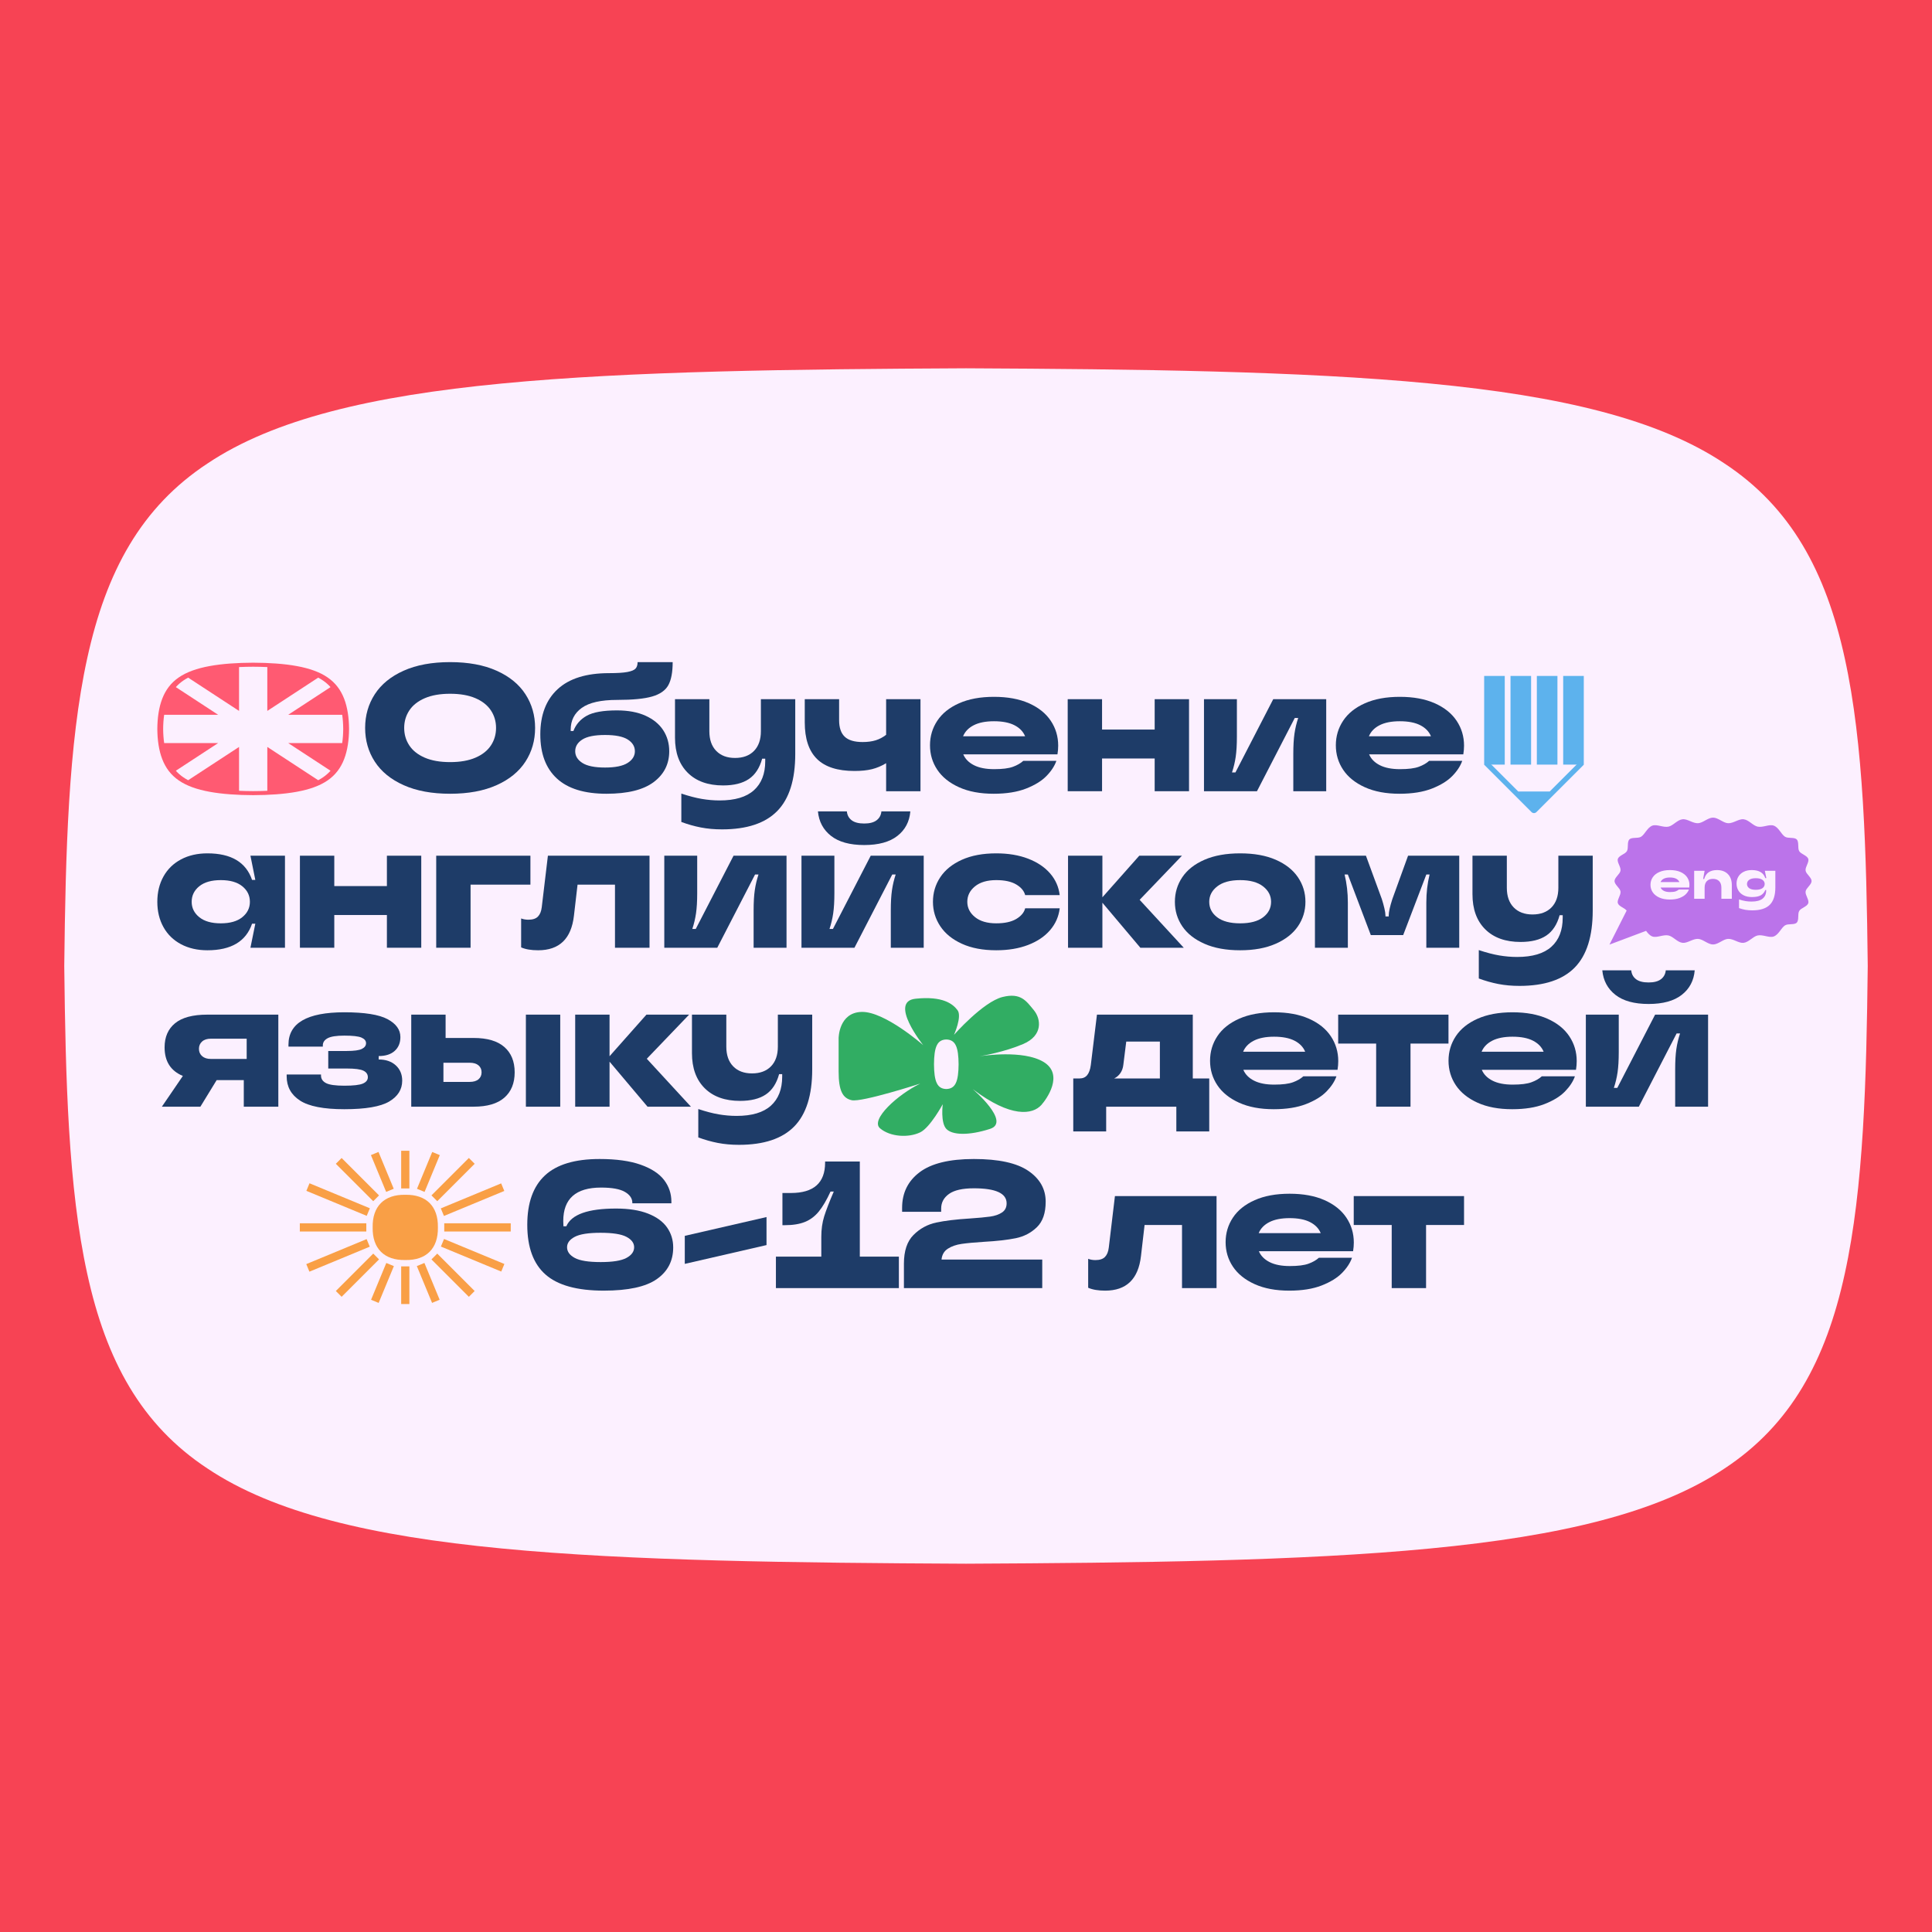
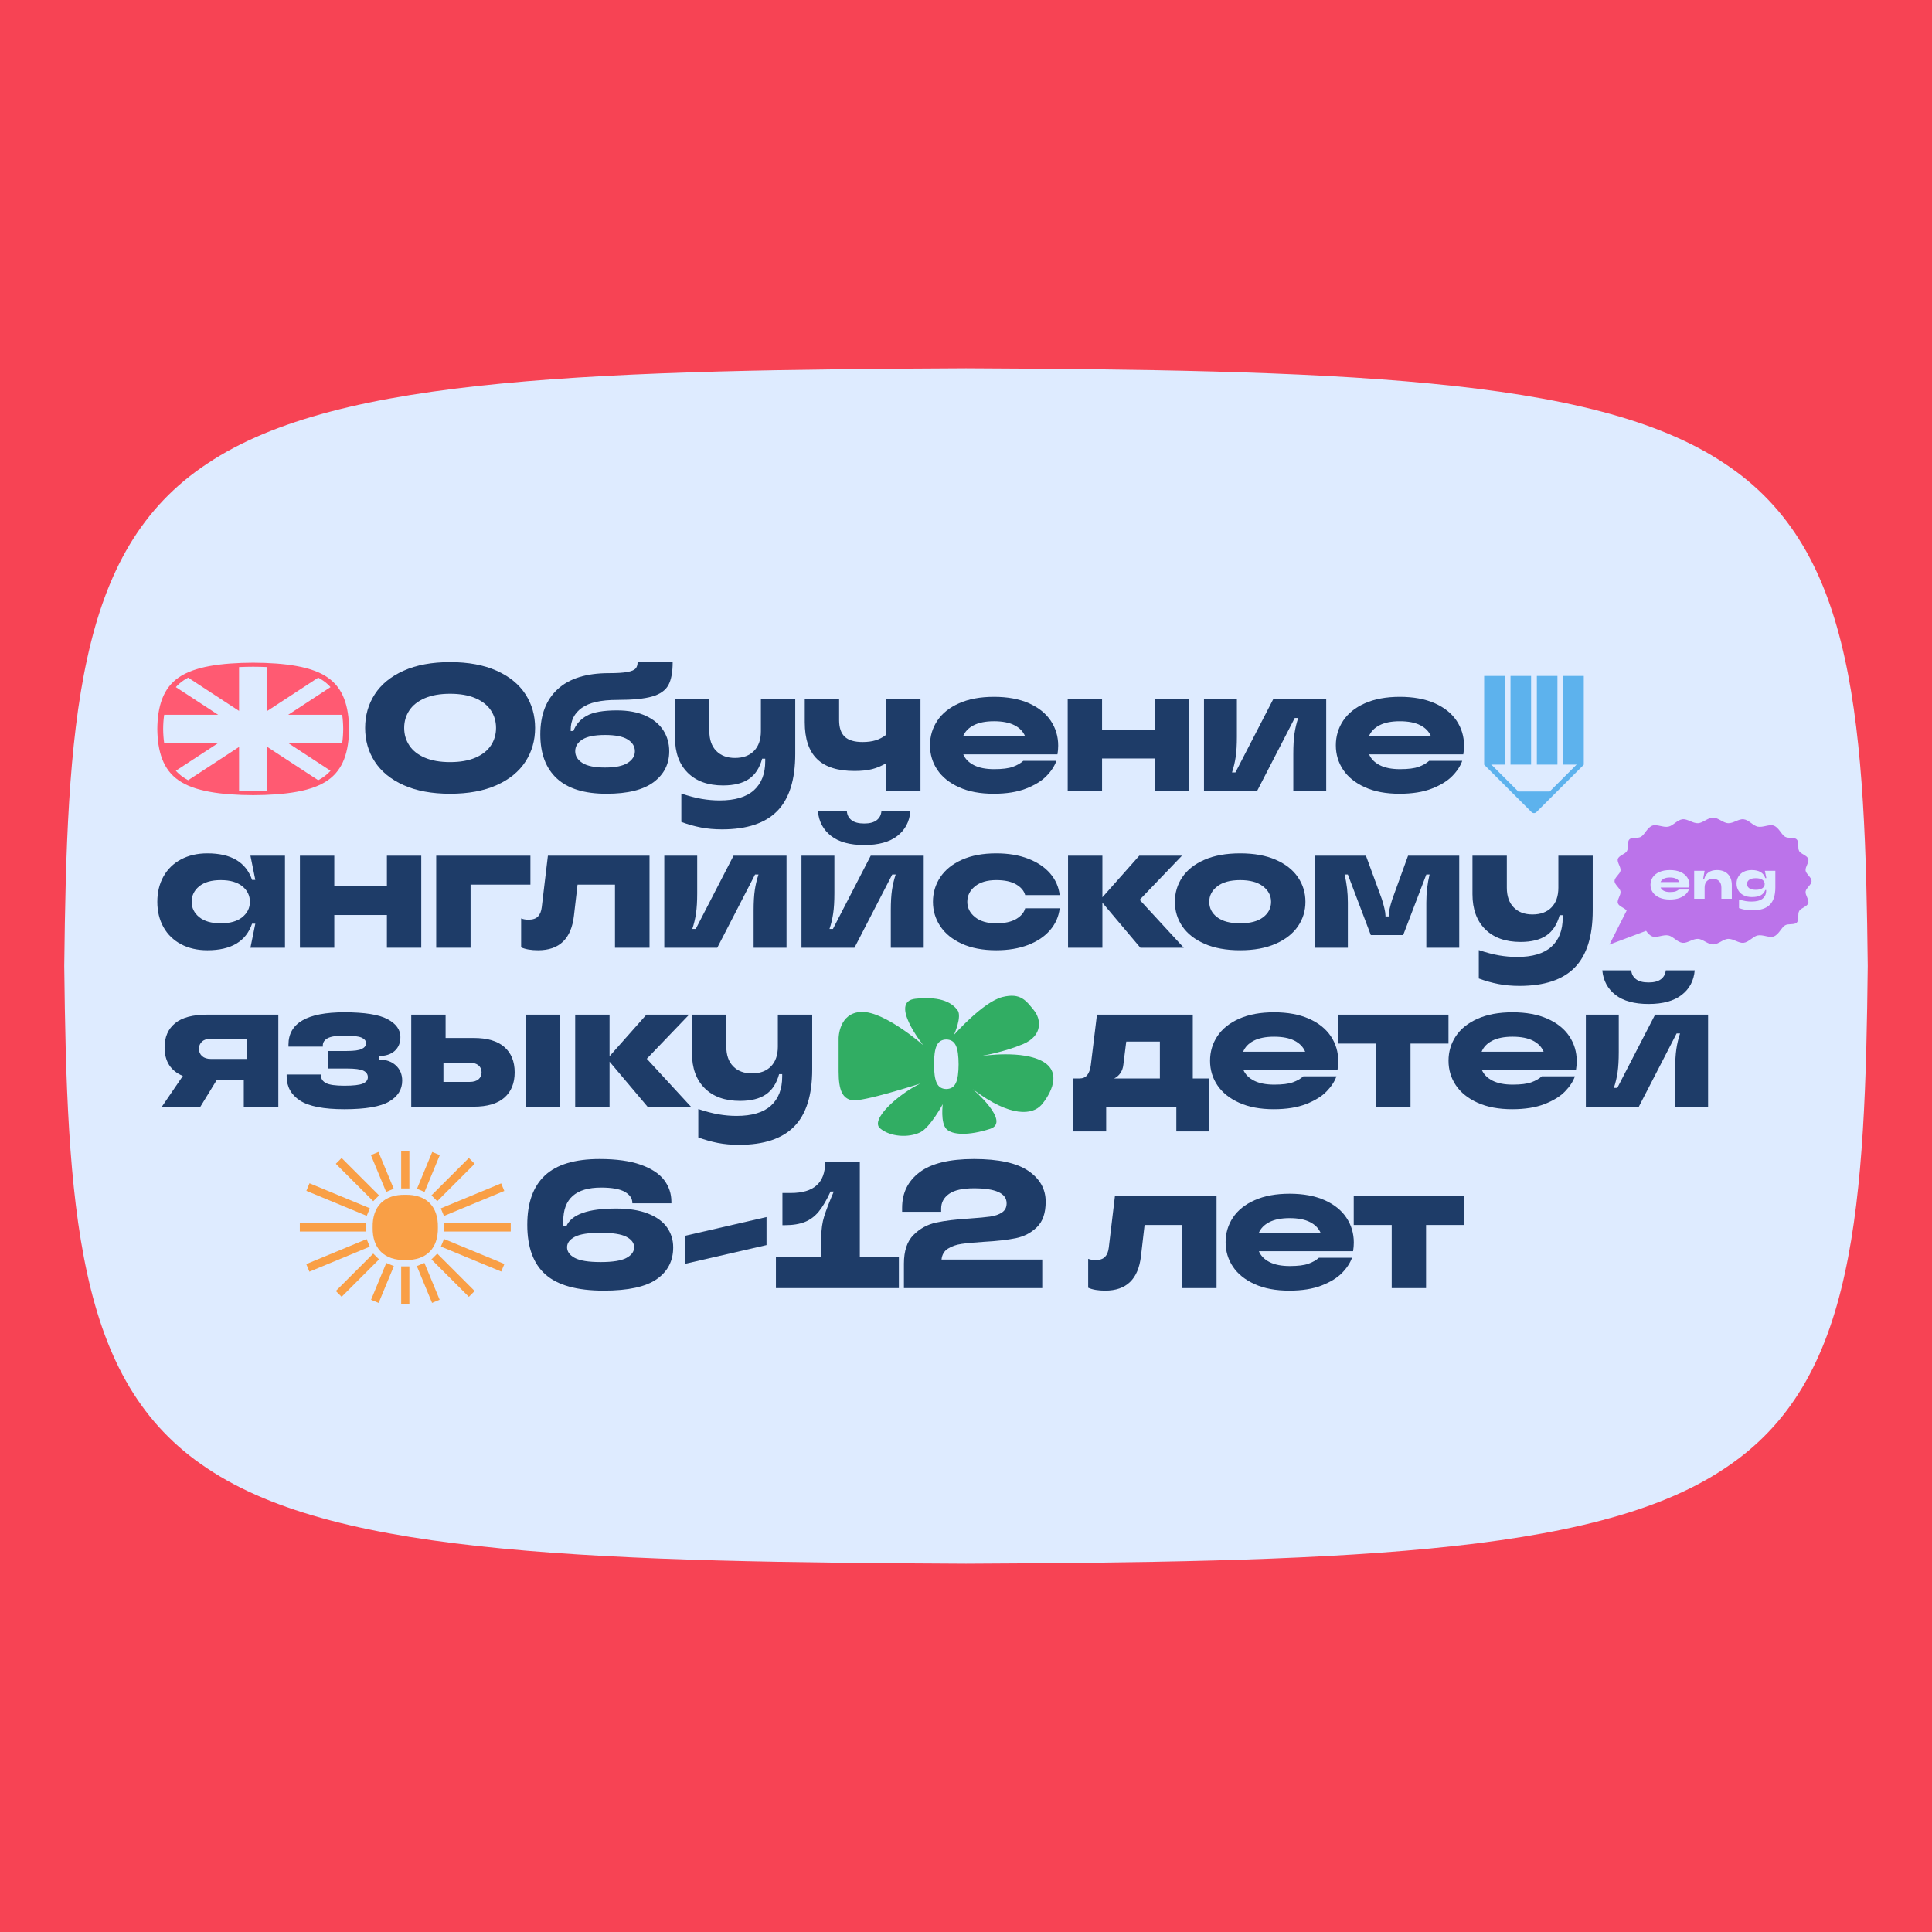
<svg xmlns="http://www.w3.org/2000/svg" version="1.1" id="Layer_1_copy" x="0px" y="0px" viewBox="0 0 1600 1600" style="enable-background:new 0 0 1600 1600;" xml:space="preserve">
  <style type="text/css">
	.st0{fill:#F74354;}
- 	.st1{fill:#FCF0FF;}
+ 	.st1{fill:#DEEBFF;}
	.st2{fill:#5DB2ED;}
	.st3{fill:#1E3C68;}
	.st4{fill:#31AD63;}
	.st5{fill:#F99F46;}
	.st6{fill:#BB73EA;}
	.st7{fill:#FF5A72;}
- 	.st8{fill:#FFCE6C;}
- 	.st9{fill:#FFEDDC;}
- 	.st10{fill:#FAF4F2;}
- 	.st11{fill:#3775B4;}
- 	.st12{fill:#FFB8D5;}
- 	.st13{fill:#FFE6EE;}
- 	.st14{fill:#BC0024;}
- 	.st15{fill:#F27E00;}
- 	.st16{fill:#833020;}
- 	.st17{fill:#12753A;}
- 	.st18{fill:#86EFB0;}
- 	.st19{fill:#E5F9DE;}
- 	.st20{fill:#28A5A5;}
- 	.st21{fill:#006973;}
- 	.st22{fill:#73F4F0;}
- 	.st23{fill:#E9FDFF;}
- 	.st24{fill:#55CE86;}
- 	.st25{fill:#54D3D0;}
- 	.st26{fill:#C88AF9;}
- 	.st27{fill:#7A32A5;}
- 	.st28{fill:#D7BDFF;}
- 	.st29{fill:#1A4D84;}
- 	.st30{fill:#1F2A3F;}
- 	.st31{fill:#A6D9FF;}
- 	.st32{fill:#DEEBFF;}
</style>
  <rect class="st0" width="1600" height="1600" />
  <path class="st1" d="M800,1294.999c-141.834-0.706-276.967-2.233-384.383-12.604c-108.358-10.387-189-29.619-243.608-66.12  c-55.07-36.198-84.098-89.66-99.775-161.488C56.581,983.583,54.279,894.013,53.214,800c1.065-94.013,3.368-183.584,19.015-254.784  c15.67-71.824,44.685-125.277,99.753-161.473c54.611-36.503,135.266-55.744,243.631-66.135  C523.035,307.233,658.166,305.707,800,305.001c141.834,0.706,276.966,2.233,384.383,12.604c108.358,10.387,189,29.619,243.609,66.12  c55.07,36.198,84.098,89.659,99.775,161.488c15.653,71.203,17.954,160.774,19.019,254.787  c-1.065,94.013-3.368,183.584-19.015,254.784c-15.67,71.824-44.685,125.276-99.752,161.473  c-54.611,36.503-135.266,55.744-243.631,66.135C1076.965,1292.767,941.834,1294.293,800,1294.999z" />
  <g>
    <g>
      <path class="st2" d="M1066.846-130.814c1.93,0,1.933-3,0-3C1064.915-133.814,1064.912-130.814,1066.846-130.814L1066.846-130.814z    " />
    </g>
  </g>
  <g>
    <g>
      <g>
        <path class="st3" d="M334.284,650.238c-10.582-4.74-18.545-11.23-23.884-19.467c-5.342-8.236-8.011-17.543-8.011-27.927     c0-10.381,2.67-19.691,8.011-27.927c5.34-8.236,13.302-14.725,23.884-19.467c10.581-4.74,23.41-7.113,38.485-7.113     c15.073,0,27.902,2.373,38.485,7.113c10.581,4.743,18.542,11.23,23.885,19.467c5.34,8.236,8.011,17.546,8.011,27.927     c0,10.384-2.672,19.692-8.011,27.927c-5.342,8.236-13.304,14.727-23.885,19.467c-10.583,4.743-23.412,7.113-38.485,7.113     C357.695,657.352,344.865,654.981,334.284,650.238z M393.734,627.477c5.691-2.445,9.958-5.814,12.803-10.108     c2.845-4.291,4.267-9.135,4.267-14.525c0-5.391-1.422-10.231-4.267-14.525c-2.845-4.291-7.113-7.66-12.803-10.108     c-5.691-2.445-12.679-3.669-20.965-3.669c-8.287,0-15.274,1.224-20.965,3.669c-5.691,2.448-9.958,5.817-12.803,10.108     c-2.845,4.294-4.268,9.135-4.268,14.525c0,5.391,1.423,10.234,4.268,14.525c2.845,4.293,7.113,7.662,12.803,10.108     c5.691,2.448,12.677,3.669,20.965,3.669C381.055,631.146,388.043,629.924,393.734,627.477z" />
        <path class="st3" d="M461.165,644.699c-9.135-8.435-13.702-20.59-13.702-36.463c0-16.172,4.792-28.676,14.376-37.512     c9.583-8.835,23.758-13.252,42.528-13.252c6.787,0,11.878-0.323,15.274-0.973c3.393-0.649,5.639-1.596,6.739-2.845     c1.098-1.248,1.647-3.019,1.647-5.316h29.051c0,8.386-1.198,14.75-3.594,19.093c-2.397,4.342-6.84,7.464-13.328,9.359     c-6.49,1.898-16.172,2.845-29.051,2.845c-13.379,0-23.136,2.197-29.276,6.588c-6.139,4.395-9.21,10.433-9.21,18.119v1.048h2.247     c2.097-5.489,5.788-9.708,11.081-12.654c5.29-2.943,13.627-4.417,25.007-4.417c9.285,0,17.17,1.474,23.66,4.417     c6.489,2.946,11.381,6.963,14.675,12.055c3.294,5.091,4.942,10.882,4.942,17.371c0,10.583-4.294,19.093-12.878,25.532     c-8.587,6.439-21.615,9.658-39.084,9.658C484.001,657.352,470.299,653.135,461.165,644.699z M519.791,631.82     c3.991-2.545,5.99-5.766,5.99-9.658c0-3.991-1.972-7.237-5.915-9.733c-3.945-2.494-10.209-3.744-18.793-3.744     c-8.587,0-14.851,1.25-18.793,3.744c-3.945,2.497-5.915,5.742-5.915,9.733c0,3.894,1.97,7.113,5.915,9.658     c3.943,2.545,10.207,3.819,18.793,3.819C509.557,635.639,515.797,634.366,519.791,631.82z" />
        <path class="st3" d="M580.421,685.28c-5.391-1.047-10.782-2.571-16.172-4.567v-23.51c6.289,2.097,11.928,3.568,16.921,4.417     c4.991,0.847,9.932,1.272,14.825,1.272c12.677,0,22.137-2.822,28.377-8.46c6.238-5.639,9.359-13.651,9.359-24.035V628.3h-2.546     c-2.097,7.689-5.766,13.303-11.006,16.846c-5.241,3.545-12.354,5.317-21.338,5.317c-12.481,0-22.238-3.493-29.276-10.483     c-7.038-6.987-10.557-16.671-10.557-29.051v-31.896h28.451v26.505c0,6.989,1.896,12.429,5.691,16.322     c3.793,3.893,8.985,5.84,15.574,5.84c6.688,0,11.929-1.947,15.724-5.84c3.792-3.894,5.691-9.334,5.691-16.322v-26.505h28.452     v45.373c0,21.365-4.968,37.111-14.9,47.245c-9.935,10.131-25.184,15.199-45.748,15.199     C591.652,686.852,585.812,686.327,580.421,685.28z" />
        <path class="st3" d="M733.852,579.034h28.452v76.221h-28.452v-23.211c-3.795,2.298-7.689,3.945-11.68,4.942     c-3.994,0.999-8.835,1.498-14.525,1.498c-13.978,0-24.334-3.318-31.073-9.958c-6.739-6.637-10.108-16.746-10.108-30.324v-19.168     h28.452v17.371c0,6.192,1.547,10.758,4.642,13.702c3.093,2.946,8.035,4.417,14.825,4.417c4.092,0,7.686-0.472,10.782-1.423     c3.093-0.948,5.989-2.471,8.685-4.567L733.852,579.034L733.852,579.034z" />
        <path class="st3" d="M875.751,624.707h-78.019c1.596,3.795,4.542,6.79,8.836,8.985c4.291,2.197,9.883,3.294,16.772,3.294     c6.787,0,11.953-0.648,15.498-1.947c3.544-1.296,6.414-2.943,8.611-4.942h27.403c-1.497,4.294-4.245,8.487-8.236,12.579     c-3.993,4.095-9.635,7.563-16.922,10.407c-7.288,2.845-16.224,4.268-26.804,4.268c-11.182,0-20.74-1.797-28.676-5.391     c-7.937-3.594-13.927-8.409-17.969-14.45c-4.044-6.039-6.065-12.803-6.065-20.29c0-7.488,2.022-14.275,6.065-20.366     c4.044-6.088,10.056-10.906,18.044-14.45c7.987-3.543,17.619-5.316,28.901-5.316c11.28,0,20.912,1.773,28.901,5.316     c7.987,3.545,14.024,8.386,18.12,14.525c4.092,6.139,6.139,13.005,6.139,20.59C876.35,619.817,876.147,622.212,875.751,624.707z      M806.418,600.598c-4.294,2.196-7.239,5.241-8.836,9.135h51.364c-1.598-3.893-4.544-6.937-8.836-9.135     c-4.293-2.194-9.934-3.294-16.922-3.294C816.3,597.304,810.708,598.403,806.418,600.598z" />
        <path class="st3" d="M956.252,604.191v-25.157h28.453v76.221h-28.453v-27.104h-43.575v27.104h-28.453v-76.221h28.453v25.157     H956.252z" />
        <path class="st3" d="M997.088,655.255v-76.221h27.254v30.998c0,6.69-0.325,12.256-0.974,16.697     c-0.65,4.443-1.673,8.76-3.069,12.953h2.845l31.297-60.647h43.875v76.221h-27.253v-30.998c0-6.688,0.323-12.253,0.973-16.697     c0.648-4.441,1.671-8.761,3.069-12.953h-2.844l-31.297,60.647H997.088z" />
        <path class="st3" d="M1211.854,624.707h-78.018c1.596,3.795,4.541,6.79,8.835,8.985c4.291,2.197,9.883,3.294,16.772,3.294     c6.787,0,11.953-0.648,15.499-1.947c3.543-1.296,6.414-2.943,8.611-4.942h27.404c-1.497,4.294-4.245,8.487-8.236,12.579     c-3.994,4.095-9.635,7.563-16.922,10.407c-7.288,2.845-16.224,4.268-26.804,4.268c-11.182,0-20.741-1.797-28.677-5.391     s-13.926-8.409-17.969-14.45c-4.043-6.039-6.064-12.803-6.064-20.29c0-7.488,2.021-14.275,6.064-20.366     c4.044-6.088,10.057-10.906,18.045-14.45c7.986-3.543,17.618-5.316,28.901-5.316c11.28,0,20.912,1.773,28.901,5.316     c7.987,3.545,14.024,8.386,18.119,14.525c4.092,6.139,6.139,13.005,6.139,20.59     C1212.452,619.817,1212.251,622.212,1211.854,624.707z M1142.521,600.598c-4.293,2.196-7.239,5.241-8.835,9.135h51.363     c-1.598-3.893-4.544-6.937-8.835-9.135c-4.294-2.194-9.935-3.294-16.922-3.294     C1152.404,597.304,1146.812,598.403,1142.521,600.598z" />
      </g>
    </g>
    <g>
      <g>
        <path class="st3" d="M451.792,1055.528c-10.084-8.884-15.124-22.612-15.124-41.181c0-18.169,4.867-31.796,14.6-40.88     c9.733-9.083,24.832-13.628,45.298-13.628c13.777,0,25.106,1.572,33.992,4.717c8.884,3.144,15.349,7.363,19.393,12.654     c4.044,5.293,6.064,11.283,6.064,17.969v1.347H523.67v-0.45c0-3.594-2.047-6.588-6.139-8.985     c-4.095-2.396-10.684-3.594-19.766-3.594c-20.867,0-31.297,9.235-31.297,27.703c0,1.797,0.049,3.246,0.15,4.342h2.397     c4.193-9.783,17.918-14.675,41.18-14.675c10.58,0,19.415,1.399,26.505,4.193c7.087,2.796,12.328,6.615,15.723,11.456     c3.393,4.843,5.091,10.358,5.091,16.547c0,11.182-4.544,19.942-13.627,26.28c-9.085,6.341-23.711,9.509-43.875,9.509     C477.946,1068.855,461.875,1064.414,451.792,1055.528z M518.804,1041.751c4.242-2.295,6.364-5.241,6.364-8.836     c0-3.493-2.122-6.364-6.364-8.611c-4.244-2.247-11.407-3.369-21.488-3.369c-9.984,0-17.097,1.122-21.338,3.369     c-4.245,2.247-6.364,5.118-6.364,8.611c0,3.595,2.12,6.541,6.364,8.836c4.242,2.298,11.404,3.444,21.488,3.444     C507.446,1045.195,514.56,1044.048,518.804,1041.751z" />
        <path class="st3" d="M634.796,1031.119l-67.685,15.573v-23.21l67.685-15.573V1031.119z" />
        <path class="st3" d="M712.065,1040.702h32.345v26.057H642.583v-26.057h37.586v-16.322c0-6.289,0.798-11.979,2.396-17.071     c1.596-5.091,4.242-11.928,7.936-20.516h-2.695c-3.196,6.99-6.416,12.481-9.658,16.472c-3.246,3.994-7.09,6.888-11.53,8.685     c-4.443,1.797-10.009,2.695-16.697,2.695h-1.947v-26.654h7.038c18.868,0,28.302-8.385,28.302-25.157v-0.898h28.751     L712.065,1040.702L712.065,1040.702z" />
        <path class="st3" d="M858.726,1016.294c-4.843,4.693-10.684,7.737-17.52,9.135c-6.84,1.398-15.65,2.396-26.429,2.995     c-7.788,0.5-13.928,1.074-18.42,1.722c-4.492,0.65-8.287,1.971-11.381,3.968c-3.096,1.998-4.843,4.993-5.241,8.985h83.409v23.66     H748.588v-20.216c0-10.58,2.644-18.517,7.936-23.809c5.29-5.291,11.554-8.709,18.793-10.258     c7.237-1.546,16.495-2.67,27.778-3.369c7.286-0.498,12.901-1.023,16.846-1.572c3.943-0.548,7.211-1.671,9.808-3.37     c2.595-1.696,3.894-4.242,3.894-7.636c0-8.285-9.036-12.429-27.104-12.429c-9.384,0-16.247,1.548-20.59,4.642     c-4.342,3.096-6.514,7.138-6.514,12.129v2.696h-32.346v-3.294c0-12.378,4.842-22.211,14.525-29.501     c9.682-7.286,24.656-10.932,44.923-10.932c20.464,0,35.49,3.271,45.074,9.809c9.583,6.54,14.375,15.049,14.375,25.532     C865.988,1004.564,863.567,1011.602,858.726,1016.294z" />
        <path class="st3" d="M901.177,1066.459v-23.96c1.797,0.699,3.793,1.048,5.99,1.048c3.594,0,6.238-0.873,7.936-2.62     c1.696-1.745,2.744-4.317,3.144-7.712l5.092-42.679h84.157v76.222h-28.602v-52.262h-30.998l-2.994,25.757     c-2.197,19.07-12.08,28.602-29.649,28.602C909.462,1068.855,904.772,1068.055,901.177,1066.459z" />
        <path class="st3" d="M1120.569,1036.21h-78.018c1.596,3.796,4.541,6.79,8.835,8.985c4.291,2.197,9.883,3.295,16.772,3.295     c6.787,0,11.953-0.648,15.499-1.947c3.543-1.296,6.414-2.943,8.611-4.941h27.404c-1.497,4.293-4.245,8.487-8.236,12.579     c-3.994,4.095-9.635,7.562-16.922,10.408c-7.288,2.844-16.224,4.268-26.804,4.268c-11.182,0-20.741-1.797-28.677-5.391     s-13.927-8.41-17.97-14.45c-4.043-6.039-6.064-12.803-6.064-20.29c0-7.487,2.021-14.275,6.064-20.366     c4.044-6.088,10.057-10.905,18.045-14.45c7.986-3.543,17.618-5.316,28.901-5.316c11.28,0,20.912,1.773,28.901,5.316     c7.987,3.545,14.025,8.386,18.119,14.525c4.092,6.139,6.139,13.005,6.139,20.59     C1121.168,1031.32,1120.967,1033.716,1120.569,1036.21z M1051.236,1012.1c-4.293,2.197-7.239,5.242-8.835,9.135h51.363     c-1.598-3.893-4.544-6.937-8.835-9.135c-4.294-2.194-9.935-3.294-16.922-3.294     C1061.12,1008.806,1055.528,1009.906,1051.236,1012.1z" />
        <path class="st3" d="M1181.006,1066.758h-28.451v-52.262h-31.447v-23.96h91.346v23.96h-31.447L1181.006,1066.758     L1181.006,1066.758z" />
      </g>
    </g>
    <g>
      <g>
        <path class="st3" d="M149.9,781.959c-6.289-3.343-11.133-8.061-14.525-14.152c-3.395-6.088-5.091-13.078-5.091-20.965     c0-7.885,1.696-14.875,5.091-20.965c3.393-6.088,8.236-10.805,14.525-14.152c6.289-3.343,13.575-5.016,21.863-5.016     c19.666,0,31.995,7.338,36.987,22.013h2.695l-4.044-20.066h28.602v76.221h-28.602l4.044-19.916h-2.695     c-4.992,14.675-17.321,22.013-36.987,22.013C163.476,786.975,156.19,785.303,149.9,781.959z M200.664,759.573     c4.193-3.393,6.289-7.637,6.289-12.729c0-5.19-2.096-9.484-6.289-12.878c-4.193-3.393-10.134-5.091-17.819-5.091     c-7.689,0-13.627,1.698-17.819,5.091c-4.193,3.395-6.289,7.689-6.289,12.878c0,5.091,2.097,9.336,6.289,12.729     c4.193,3.395,10.132,5.091,17.819,5.091S196.472,762.967,200.664,759.573z" />
        <path class="st3" d="M320.416,733.816v-25.157h28.451v76.221h-28.451v-27.104H276.84v27.104h-28.452v-76.221h28.452v25.157     H320.416z" />
        <path class="st3" d="M389.704,784.88h-28.452v-76.221h78.018v23.96h-49.566V784.88L389.704,784.88z" />
        <path class="st3" d="M431.586,784.58v-23.959c1.797,0.699,3.792,1.047,5.989,1.047c3.594,0,6.238-0.873,7.936-2.62     c1.696-1.746,2.745-4.317,3.145-7.712l5.091-42.678h84.157v76.221h-28.602v-52.261h-30.998l-2.995,25.757     c-2.197,19.069-12.08,28.601-29.65,28.601C439.871,786.975,435.18,786.176,431.586,784.58z" />
        <path class="st3" d="M550.139,784.88v-76.221h27.254v30.998c0,6.69-0.325,12.256-0.973,16.697     c-0.65,4.443-1.673,8.76-3.07,12.953h2.845l31.297-60.647h43.876v76.221h-27.254v-30.998c0-6.688,0.324-12.253,0.973-16.697     c0.648-4.441,1.671-8.761,3.069-12.953h-2.845l-31.297,60.647H550.139z" />
        <path class="st3" d="M663.75,784.88v-76.221h27.254v30.998c0,6.69-0.325,12.256-0.973,16.697c-0.65,4.443-1.673,8.76-3.07,12.953     h2.845l31.297-60.647h43.876v76.221h-27.254v-30.998c0-6.688,0.323-12.253,0.973-16.697c0.648-4.441,1.671-8.761,3.069-12.953     h-2.845l-31.297,60.647H663.75z M688.234,692.26c-6.439-5.04-10.059-11.804-10.857-20.29h23.96     c0.299,3.096,1.621,5.541,3.969,7.338c2.344,1.797,5.814,2.695,10.407,2.695c4.492,0,7.911-0.898,10.258-2.695     c2.344-1.797,3.669-4.242,3.969-7.338h23.959c-0.699,8.487-4.267,15.251-10.707,20.29c-6.439,5.043-15.599,7.563-27.479,7.563     C703.831,699.823,694.673,697.303,688.234,692.26z" />
        <path class="st3" d="M796.589,781.585c-7.887-3.594-13.852-8.434-17.894-14.525c-4.044-6.088-6.065-12.826-6.065-20.216     c0-7.488,2.022-14.275,6.065-20.366c4.044-6.088,10.007-10.906,17.894-14.451c7.885-3.543,17.371-5.316,28.452-5.316     c9.982,0,18.793,1.473,26.43,4.417c7.637,2.946,13.702,7.015,18.194,12.205c4.491,5.192,7.136,11.182,7.935,17.969H849     c-0.898-3.493-3.369-6.439-7.413-8.836c-4.044-2.396-9.561-3.594-16.547-3.594c-7.487,0-13.354,1.722-17.596,5.166     c-4.245,3.444-6.364,7.712-6.364,12.803c0,4.992,2.12,9.21,6.364,12.654c4.242,3.444,10.108,5.166,17.596,5.166     c6.987,0,12.504-1.198,16.547-3.594c4.044-2.396,6.514-5.34,7.413-8.835h28.601c-0.8,6.79-3.444,12.803-7.935,18.044     c-4.492,5.241-10.558,9.336-18.194,12.279c-7.637,2.943-16.448,4.417-26.43,4.417     C813.96,786.975,804.474,785.179,796.589,781.585z" />
        <path class="st3" d="M943.803,745.196l36.538,39.683h-35.94l-31.445-37.287v37.287h-28.453v-76.221h28.453V743.1l30.548-34.442     h35.339L943.803,745.196z" />
        <path class="st3" d="M997.471,781.585c-8.138-3.594-14.251-8.409-18.343-14.451c-4.095-6.039-6.139-12.803-6.139-20.29     c0-7.488,2.045-14.275,6.139-20.366c4.092-6.088,10.206-10.906,18.343-14.451c8.136-3.543,17.994-5.316,29.576-5.316     c11.579,0,21.413,1.773,29.5,5.316c8.086,3.545,14.2,8.362,18.343,14.451c4.141,6.091,6.214,12.878,6.214,20.366     c0,7.488-2.073,14.251-6.214,20.29c-4.143,6.042-10.283,10.857-18.419,14.451c-8.138,3.594-17.946,5.391-29.425,5.391     C1015.465,786.975,1005.607,785.179,997.471,781.585z M1046.064,759.647c4.393-3.343,6.589-7.611,6.589-12.803     c0-5.091-2.222-9.359-6.663-12.803c-4.444-3.444-10.758-5.166-18.943-5.166c-8.187,0-14.502,1.722-18.943,5.166     c-4.444,3.444-6.664,7.712-6.664,12.803c0,5.192,2.194,9.459,6.589,12.803c4.392,3.346,10.73,5.017,19.018,5.017     C1035.331,764.664,1041.67,762.993,1046.064,759.647z" />
        <path class="st3" d="M1088.98,784.88v-76.221h42.229l13.177,35.94c0.799,2.496,1.498,5.016,2.097,7.563     c0.6,2.545,0.899,4.567,0.899,6.064v0.749h2.695v-0.749c0-2.895,0.997-7.435,2.995-13.627l13.027-35.94h42.378v76.221h-27.253     v-37.437c0-8.086,0.897-15.822,2.695-23.211h-2.695l-19.168,50.165h-26.805l-19.018-50.165h-2.696     c1.797,7.389,2.696,15.124,2.696,23.211v37.437H1088.98z" />
        <path class="st3" d="M1240.853,814.903c-5.391-1.047-10.782-2.571-16.172-4.567v-23.51c6.289,2.097,11.928,3.568,16.922,4.417     c4.99,0.847,9.932,1.272,14.825,1.272c12.677,0,22.136-2.822,28.377-8.46c6.237-5.639,9.359-13.651,9.359-24.035v-2.097h-2.546     c-2.096,7.689-5.765,13.303-11.006,16.846c-5.241,3.545-12.354,5.317-21.338,5.317c-12.481,0-22.238-3.493-29.276-10.483     c-7.038-6.987-10.558-16.671-10.558-29.051v-31.896h28.452v26.505c0,6.989,1.896,12.429,5.691,16.322     c3.793,3.893,8.985,5.84,15.574,5.84c6.687,0,11.928-1.947,15.723-5.84c3.793-3.894,5.691-9.334,5.691-16.322v-26.505h28.452     v45.373c0,21.365-4.967,37.111-14.899,47.245c-9.935,10.131-25.183,15.199-45.748,15.199     C1252.084,816.476,1246.245,815.951,1240.853,814.903z" />
      </g>
    </g>
    <g>
      <g>
        <path class="st3" d="M230.497,840.283v76.221h-28.602v-22.013h-22.462l-13.477,22.013H134.06l17.371-25.457     c-10.084-4.193-15.124-12.078-15.124-23.66c0-8.584,2.895-15.248,8.685-19.991c5.788-4.74,14.675-7.113,26.655-7.113H230.497     L230.497,840.283z M174.642,860.199c-3.096,0-5.517,0.774-7.263,2.321c-1.748,1.549-2.62,3.57-2.62,6.064     c0,2.497,0.873,4.518,2.62,6.065c1.746,1.549,4.167,2.321,7.263,2.321h29.649v-16.771H174.642z" />
        <path class="st3" d="M313.621,877.42c5.889,0,10.606,1.623,14.152,4.866c3.543,3.246,5.316,7.464,5.316,12.654     c0,7.288-3.594,13.054-10.782,17.296c-7.188,4.244-19.568,6.364-37.137,6.364c-17.171,0-29.426-2.397-36.763-7.188     c-7.338-4.792-11.006-11.479-11.006-20.066v-1.498h28.452v0.898c0,2.695,1.371,4.768,4.118,6.214     c2.745,1.448,7.81,2.172,15.199,2.172c7.585,0,12.728-0.599,15.424-1.797c2.695-1.198,4.044-2.943,4.044-5.242     c0-2.396-1.224-4.193-3.669-5.391c-2.447-1.198-7.014-1.797-13.702-1.797h-15.424V870.38h15.424     c5.99,0,10.132-0.573,12.429-1.722c2.295-1.146,3.444-2.718,3.444-4.717c0-1.995-1.249-3.543-3.744-4.642     c-2.496-1.098-7.239-1.647-14.226-1.647c-6.589,0-11.208,0.726-13.852,2.172c-2.646,1.449-3.969,3.42-3.969,5.915v1.048h-28.451     v-1.647c0-17.869,15.424-26.804,46.272-26.804c16.771,0,28.7,1.898,35.789,5.69c7.087,3.795,10.632,8.737,10.632,14.825     c0,4.792-1.572,8.611-4.717,11.455c-3.144,2.845-7.563,4.268-13.252,4.268L313.621,877.42L313.621,877.42z" />
        <path class="st3" d="M392.237,859.601c11.281,0,19.766,2.496,25.457,7.488c5.691,4.993,8.536,11.98,8.536,20.965     s-2.845,15.974-8.536,20.965c-5.691,4.993-14.177,7.488-25.457,7.488h-51.662v-76.221h28.452v19.318L392.237,859.601     L392.237,859.601z M388.942,895.988c3.194,0,5.639-0.723,7.338-2.172c1.696-1.446,2.546-3.369,2.546-5.766     c0-2.396-0.849-4.317-2.546-5.766c-1.698-1.446-4.143-2.172-7.338-2.172h-21.713v15.874L388.942,895.988L388.942,895.988z      M435.513,916.504v-76.221h28.451v76.221H435.513z" />
        <path class="st3" d="M535.648,876.821l36.537,39.682h-35.939L504.8,879.216v37.287h-28.452v-76.221H504.8v34.442l30.548-34.442     h35.34L535.648,876.821z" />
        <path class="st3" d="M594.468,946.528c-5.391-1.047-10.782-2.571-16.172-4.567v-23.51c6.289,2.097,11.928,3.568,16.921,4.417     c4.991,0.847,9.932,1.272,14.825,1.272c12.677,0,22.137-2.822,28.377-8.46c6.237-5.639,9.359-13.651,9.359-24.035v-2.097h-2.545     c-2.097,7.689-5.766,13.303-11.007,16.846c-5.241,3.545-12.354,5.316-21.338,5.316c-12.481,0-22.238-3.493-29.276-10.483     c-7.038-6.987-10.557-16.671-10.557-29.051V840.28h28.451v26.505c0,6.989,1.896,12.429,5.691,16.322     c3.793,3.893,8.985,5.841,15.574,5.841c6.688,0,11.929-1.947,15.724-5.841c3.792-3.894,5.691-9.334,5.691-16.322V840.28h28.452     v45.373c0,21.365-4.968,37.111-14.9,47.245c-9.935,10.131-25.184,15.199-45.748,15.199     C605.7,948.1,599.859,947.577,594.468,946.528z" />
      </g>
    </g>
    <g>
      <g>
        <path class="st3" d="M987.816,893.143h13.626v43.876H974.19v-20.516h-58.103v20.516h-27.254v-43.876h5.092     c2.793,0,4.941-0.921,6.439-2.77c1.497-1.846,2.493-4.617,2.994-8.311l5.091-41.779h79.366v52.86H987.816z M960.562,893.143     v-30.548h-27.853l-2.396,19.168c-0.299,2.695-1.122,5.017-2.471,6.963c-1.347,1.947-3.069,3.421-5.166,4.417L960.562,893.143     L960.562,893.143z" />
        <path class="st3" d="M1107.687,885.956h-78.018c1.596,3.795,4.541,6.79,8.835,8.985c4.291,2.197,9.883,3.294,16.772,3.294     c6.787,0,11.953-0.648,15.499-1.947c3.543-1.296,6.414-2.943,8.61-4.942h27.404c-1.497,4.294-4.245,8.487-8.236,12.579     c-3.994,4.095-9.635,7.563-16.922,10.407c-7.288,2.845-16.224,4.268-26.804,4.268c-11.182,0-20.741-1.797-28.677-5.391     c-7.936-3.594-13.927-8.409-17.97-14.45c-4.043-6.039-6.064-12.803-6.064-20.29c0-7.488,2.021-14.275,6.064-20.366     c4.044-6.088,10.057-10.906,18.045-14.45c7.986-3.543,17.618-5.316,28.901-5.316c11.28,0,20.912,1.773,28.901,5.316     c7.987,3.545,14.024,8.386,18.119,14.525c4.092,6.139,6.139,13.005,6.139,20.59     C1108.286,881.065,1108.084,883.461,1107.687,885.956z M1038.354,861.846c-4.293,2.196-7.239,5.241-8.835,9.134h51.363     c-1.598-3.893-4.543-6.937-8.835-9.134c-4.294-2.194-9.935-3.295-16.922-3.295     C1048.238,858.552,1042.646,859.652,1038.354,861.846z" />
        <path class="st3" d="M1168.124,916.504h-28.451v-52.261h-31.447v-23.96h91.346v23.96h-31.447L1168.124,916.504L1168.124,916.504z     " />
        <path class="st3" d="M1305.173,885.956h-78.018c1.596,3.795,4.541,6.79,8.835,8.985c4.291,2.197,9.883,3.294,16.772,3.294     c6.787,0,11.953-0.648,15.499-1.947c3.543-1.296,6.414-2.943,8.61-4.942h27.404c-1.497,4.294-4.245,8.487-8.236,12.579     c-3.994,4.095-9.635,7.563-16.922,10.407c-7.288,2.845-16.224,4.268-26.804,4.268c-11.182,0-20.74-1.797-28.677-5.391     c-7.936-3.594-13.927-8.409-17.97-14.45c-4.043-6.039-6.064-12.803-6.064-20.29c0-7.488,2.022-14.275,6.064-20.366     c4.044-6.088,10.057-10.906,18.045-14.45c7.986-3.543,17.618-5.316,28.901-5.316c11.28,0,20.912,1.773,28.901,5.316     c7.987,3.545,14.024,8.386,18.119,14.525c4.092,6.139,6.139,13.005,6.139,20.59     C1305.771,881.065,1305.57,883.461,1305.173,885.956z M1235.84,861.846c-4.293,2.196-7.239,5.241-8.835,9.134h51.363     c-1.598-3.893-4.543-6.937-8.835-9.134c-4.294-2.194-9.935-3.295-16.922-3.295     C1245.723,858.552,1240.131,859.652,1235.84,861.846z" />
        <path class="st3" d="M1313.332,916.504v-76.221h27.254v30.998c0,6.69-0.326,12.256-0.974,16.697     c-0.65,4.443-1.673,8.76-3.069,12.953h2.845l31.297-60.647h43.875v76.221h-27.253v-30.998c0-6.688,0.323-12.253,0.973-16.697     c0.648-4.441,1.671-8.761,3.069-12.953h-2.844l-31.297,60.647H1313.332z M1337.816,823.886     c-6.439-5.04-10.059-11.804-10.857-20.29h23.96c0.299,3.096,1.621,5.541,3.969,7.338c2.344,1.797,5.814,2.695,10.407,2.695     c4.492,0,7.911-0.898,10.258-2.695c2.344-1.797,3.669-4.242,3.969-7.338h23.96c-0.699,8.487-4.268,15.251-10.707,20.29     c-6.439,5.043-15.599,7.563-27.479,7.563C1353.413,831.447,1344.255,828.927,1337.816,823.886z" />
      </g>
    </g>
  </g>
  <path class="st4" d="M762.123,937.732c8.187-3.967,18.618-23.266,18.618-23.266s-1.96,15.194,2.94,20.418  c4.899,5.223,18.618,5.698,36.257,0c17.638-5.698-14.454-33-14.454-33c31.848,24.217,49.731,21.13,56.835,13.295  c4.217-4.651,19.354-25.404,1.714-35.85c-16.782-9.938-49.748-5.049-52.913-4.551c2.324-0.38,20.68-3.51,36.254-10.169  c16.658-7.122,14.699-20.892,8.82-28.015c-6.28-7.608-10.779-14.72-25.967-10.921c-16.13,4.034-40.177,31.339-40.177,31.339  s6.859-15.194,2.94-20.418c-3.919-5.223-12.249-11.871-34.787-9.497c-22.539,2.374,6.37,38.462,6.37,38.462  s-31.848-28.015-50.956-27.54c-19.108,0.474-19.109,21.842-19.109,21.842s0,11.396,0,27.54s3.514,22.085,10.779,23.742  c8.329,1.899,56.835-13.77,56.835-13.77c-18.618,9.022-41.646,29.914-33.317,37.036S752.325,942.481,762.123,937.732z   M775.871,897.097c-1.72-3.374-2.333-8.98-2.376-15.728c0.043-6.748,0.656-12.355,2.376-15.728c1.675-3.464,4.459-4.696,7.81-4.784  c3.351,0.087,6.135,1.32,7.81,4.785c1.72,3.374,2.332,8.98,2.376,15.727c-0.044,6.748-0.656,12.355-2.376,15.728  c-1.675,3.465-4.459,4.696-7.81,4.784C780.331,901.796,777.547,900.563,775.871,897.097z" />
  <g>
    <g>
      <g>
        <g>
          <path class="st5" d="M335.636,989.475c17.414-0.362,27.375,9.597,27.012,27.012c0.362,17.415-9.598,27.374-27.012,27.012      c-17.414,0.362-27.374-9.598-27.012-27.012C308.261,999.071,318.221,989.112,335.636,989.475z" />
        </g>
        <g>
          <g>
            <rect x="367.908" y="1013.091" class="st5" width="55.066" height="6.792" />
          </g>
          <g>
            <rect x="248.298" y="1013.091" class="st5" width="55.066" height="6.792" />
          </g>
          <g>
            <rect x="252.87" y="1036.24" transform="matrix(0.9239 -0.3827 0.3827 0.9239 -376.5506 186.2633)" class="st5" width="54.1" height="6.793" />
          </g>
          <g>
            <rect x="364.28" y="990.097" transform="matrix(0.9239 -0.3827 0.3827 0.9239 -350.4112 225.3861)" class="st5" width="54.099" height="6.793" />
          </g>
          <g>
            <rect x="274.115" y="1052.673" transform="matrix(0.7071 -0.7071 0.7071 0.7071 -660.0505 518.6363)" class="st5" width="43.819" height="6.793" />
          </g>
          <g>
            <rect x="353.303" y="973.489" transform="matrix(0.7071 -0.7071 0.7071 0.7071 -580.8656 551.4382)" class="st5" width="43.818" height="6.793" />
          </g>
          <g>
            <rect x="300.204" y="1059.079" transform="matrix(0.3825 -0.924 0.924 0.3825 -786.1192 948.7162)" class="st5" width="32.995" height="6.793" />
          </g>
          <g>
            <rect x="338.238" y="967.159" transform="matrix(0.3825 -0.924 0.924 0.3825 -677.7012 927.0965)" class="st5" width="32.996" height="6.793" />
          </g>
          <g>
            <rect x="276.589" y="966.374" transform="matrix(0.3827 -0.9239 0.9239 0.3827 -744.9638 871.9229)" class="st5" width="6.793" height="54.1" />
          </g>
          <g>
            <rect x="387.994" y="1012.511" transform="matrix(0.3827 -0.9239 0.9239 0.3827 -718.817 1003.328)" class="st5" width="6.793" height="54.099" />
          </g>
          <g>
            <rect x="371.813" y="1034.161" transform="matrix(0.7071 -0.7071 0.7071 0.7071 -636.8585 574.6292)" class="st5" width="6.793" height="43.819" />
          </g>
          <g>
            <rect x="292.622" y="954.988" transform="matrix(0.7071 -0.7071 0.7071 0.7071 -604.0687 495.4435)" class="st5" width="6.793" height="43.818" />
          </g>
          <g>
            <rect x="313.224" y="954.038" transform="matrix(0.924 -0.3824 0.3824 0.924 -347.0676 194.8386)" class="st5" width="6.793" height="32.994" />
          </g>
          <g>
            <rect x="351.254" y="1045.958" transform="matrix(0.924 -0.3824 0.3824 0.924 -379.3272 216.3674)" class="st5" width="6.793" height="32.993" />
          </g>
          <g>
            <rect x="332.239" y="953.022" class="st5" width="6.792" height="31.192" />
          </g>
          <g>
            <rect x="332.239" y="1048.759" class="st5" width="6.792" height="31.192" />
          </g>
        </g>
      </g>
    </g>
  </g>
  <g>
    <rect x="1229.118" y="559.786" class="st2" width="17.052" height="73.431" />
    <rect x="1294.57" y="559.786" class="st2" width="17.052" height="73.431" />
    <rect x="1272.753" y="559.786" class="st2" width="17.052" height="73.431" />
    <rect x="1250.935" y="559.786" class="st2" width="17.052" height="73.431" />
    <path class="st2" d="M1308.594,630.281l-25.219,25.219h-26.01l-25.219-25.219l-3.028,3.028l39.223,39.223   c1.12,1.12,2.937,1.12,4.058,0l39.223-39.223L1308.594,630.281z" />
  </g>
  <g>
    <g>
      <g>
        <path class="st6" d="M1459.593,728.637c-1.23-0.895-3.072-1.342-5.53-1.342c-2.429,0-4.248,0.447-5.462,1.342     c-1.214,0.895-1.822,2.041-1.822,3.437c0,1.427,0.607,2.588,1.822,3.483c1.214,0.895,3.033,1.342,5.462,1.342     c2.458,0,4.3-0.447,5.53-1.342c1.228-0.895,1.842-2.056,1.842-3.483C1461.435,730.677,1460.821,729.531,1459.593,728.637z" />
        <path class="st6" d="M1500.284,729.646c-0.061-3.082-4.554-5.764-4.964-8.635c-0.434-3.047,3.089-6.924,2.203-9.694     c-0.928-2.899-6.017-3.899-7.507-6.45c-1.498-2.564,0.08-7.53-2.059-9.693c-2.026-2.048-7.032-0.585-9.695-2.231     c-3.251-2.115-5.162-7.733-9.395-9.223c-3.692-1.298-8.868,1.756-13.215,0.88c-3.89-0.784-7.363-5.646-11.714-6.131     c-3.99-0.444-8.508,3.508-12.837,3.287c-4.046-0.206-8.12-4.61-12.422-4.644c-4.301,0.034-8.373,4.438-12.416,4.644     c-4.327,0.22-8.842-3.731-12.831-3.288c-4.351,0.484-7.825,5.346-11.716,6.13c-4.346,0.876-9.522-2.179-13.212-0.881     c-4.238,1.49-6.153,7.11-9.408,9.227c-2.662,1.646-7.669,0.183-9.694,2.231c-2.139,2.162-0.56,7.129-2.058,9.692     c-1.491,2.551-6.581,3.551-7.508,6.452c-0.887,2.771,2.638,6.649,2.203,9.696c-0.409,2.871-4.902,5.552-4.963,8.633     c0.061,3.082,4.554,5.764,4.964,8.635c0.435,3.047-3.089,6.924-2.203,9.694c0.889,2.78,5.57,3.828,7.272,6.155l-14.222,28.151     l30.31-11.394c1.478,1.964,3.063,3.898,5.297,4.684c3.691,1.298,8.868-1.755,13.214-0.879c3.89,0.784,7.363,5.646,11.714,6.13     c3.989,0.444,8.507-3.508,12.837-3.287c4.045,0.206,8.12,4.61,12.422,4.644c4.301-0.034,8.373-4.438,12.417-4.644     c4.327-0.22,8.842,3.731,12.831,3.288c4.351-0.484,7.825-5.346,11.716-6.13c4.346-0.876,9.522,2.179,13.212,0.881     c4.238-1.49,6.153-7.11,9.408-9.227c2.662-1.646,7.669-0.183,9.695-2.231c2.139-2.162,0.56-7.129,2.058-9.692     c1.491-2.551,6.581-3.551,7.508-6.452c0.886-2.771-2.638-6.649-2.203-9.696C1495.73,735.408,1500.223,732.726,1500.284,729.646z      M1398.947,735.032h-23.711c0.486,1.155,1.38,2.063,2.686,2.73c1.304,0.669,3.004,1.002,5.097,1.002     c2.063,0,3.634-0.196,4.71-0.591c1.077-0.393,1.949-0.895,2.618-1.502h8.328c-0.456,1.305-1.289,2.579-2.504,3.823     c-1.214,1.244-2.928,2.298-5.142,3.163c-2.216,0.865-4.932,1.296-8.148,1.296c-3.398,0-6.303-0.546-8.716-1.637     c-2.41-1.096-4.231-2.556-5.459-4.394c-1.231-1.835-1.844-3.892-1.844-6.167c0-2.275,0.614-4.339,1.844-6.19     c1.228-1.851,3.056-3.316,5.482-4.394c2.429-1.075,5.357-1.614,8.785-1.614s6.357,0.539,8.785,1.614     c2.426,1.077,4.261,2.551,5.508,4.416c1.244,1.864,1.864,3.951,1.864,6.258C1399.13,733.546,1399.068,734.274,1398.947,735.032z      M1434.22,744.317h-8.648v-9.239c0-2.305-0.614-4.09-1.842-5.347c-1.231-1.257-2.937-1.887-5.121-1.887s-3.884,0.63-5.097,1.887     c-1.214,1.258-1.822,3.043-1.822,5.347v9.239h-8.648v-23.166h8.648l-1.228,6.781h0.865c1.364-4.914,4.897-7.372,10.603-7.372     c3.823,0,6.826,1.101,9.01,3.298c2.184,2.2,3.277,5.259,3.277,9.171L1434.22,744.317L1434.22,744.317z M1470.266,734.941     c0,6.523-1.541,11.316-4.62,14.383c-3.079,3.063-7.913,4.597-14.495,4.597c-2.125,0-4.035-0.153-5.735-0.456     c-1.698-0.304-3.444-0.773-5.233-1.411v-7.146c2.093,0.637,3.921,1.084,5.485,1.344c1.561,0.255,3.193,0.386,4.894,0.386     c4.124,0,7.174-0.806,9.148-2.413c1.972-1.607,2.958-3.839,2.958-6.69v-0.454h-0.728c-0.789,1.971-2.041,3.435-3.754,4.391     c-1.716,0.954-4.165,1.434-7.352,1.434c-2.609,0-4.868-0.479-6.781-1.434c-1.913-0.956-3.376-2.283-4.391-3.983     c-1.018-1.7-1.525-3.627-1.525-5.781s0.507-4.072,1.525-5.756c1.016-1.684,2.471-3.004,4.368-3.96     c1.897-0.956,4.134-1.434,6.712-1.434c6.009,0,9.741,2.216,11.197,6.644h0.865l-1.23-6.053h8.693v13.791h-0.001V734.941z" />
        <path class="st6" d="M1388.115,727.706c-1.304-0.666-3.02-1.002-5.142-1.002c-2.093,0-3.793,0.336-5.097,1.002     c-1.305,0.666-2.2,1.593-2.686,2.775h15.611C1390.315,729.299,1389.42,728.372,1388.115,727.706z" />
      </g>
    </g>
  </g>
  <g>
    <path class="st7" d="M285.03,578.729c-2.793-7.29-7.186-13.208-13.677-17.674c-6.466-4.485-15.03-7.519-25.581-9.449   c-10.5-1.929-22.986-2.751-36.093-2.792c-13.107,0.041-25.594,0.864-36.093,2.793c-10.552,1.93-19.117,4.964-25.583,9.449   c-6.491,4.467-10.883,10.384-13.675,17.673c-2.791,7.254-3.983,15.881-4.042,24.936c0.059,9.055,1.25,17.682,4.043,24.936   c2.793,7.29,7.186,13.208,13.676,17.674c6.466,4.485,15.03,7.519,25.581,9.449c10.5,1.929,22.986,2.751,36.093,2.792   c13.107-0.041,25.594-0.864,36.093-2.793c10.552-1.93,19.116-4.964,25.583-9.449c6.491-4.467,10.883-10.384,13.675-17.673   c2.791-7.254,3.983-15.881,4.042-24.936C289.012,594.61,287.821,585.983,285.03,578.729z M283.395,615.37h-44.718l35.054,22.926   c-1.776,1.99-3.811,3.786-6.134,5.384c-1.27,0.88-2.627,1.701-4.069,2.466l-42.146-27.563v36.315   c-3.812,0.176-7.728,0.266-11.704,0.278c-3.977-0.012-7.893-0.102-11.704-0.278v-36.315l-42.146,27.563   c-1.441-0.765-2.798-1.584-4.067-2.465c-2.323-1.599-4.359-3.396-6.136-5.385l35.053-22.925H135.96   c-0.548-3.748-0.814-7.681-0.84-11.704c0.027-4.023,0.291-7.955,0.84-11.704h44.717l-35.054-22.926   c1.776-1.99,3.811-3.786,6.134-5.384c1.27-0.88,2.627-1.701,4.069-2.466l42.146,27.563v-36.315   c3.812-0.176,7.728-0.266,11.704-0.278c3.977,0.012,7.893,0.102,11.704,0.278v36.315l42.146-27.563   c1.441,0.765,2.798,1.584,4.067,2.465c2.323,1.599,4.359,3.396,6.136,5.385l-35.053,22.925h44.718   c0.548,3.749,0.813,7.681,0.84,11.704C284.208,607.688,283.943,611.62,283.395,615.37z" />
  </g>
-   <g>
-     <g>
-       <path class="st2" d="M-808.594,820.582c1.93,0,1.933-3,0-3C-810.525,817.582-810.528,820.582-808.594,820.582L-808.594,820.582z" />
-     </g>
-   </g>
-   <rect x="-861.155" y="465.828" class="st8" width="142.857" height="142.857" />
-   <rect x="-1004.012" y="465.828" class="st9" width="142.857" height="142.857" />
-   <rect x="-1146.869" y="180.114" class="st10" width="142.857" height="857.143" />
-   <rect x="-575.298" y="180.114" class="st11" width="142.857" height="142.857" />
-   <rect x="-575.298" y="322.971" class="st0" width="142.857" height="142.857" />
-   <rect x="-861.155" y="322.971" class="st12" width="142.857" height="142.857" />
-   <rect x="-1004.012" y="322.971" class="st13" width="142.857" height="142.857" />
-   <rect x="-432.44" y="322.971" class="st14" width="142.857" height="142.857" />
-   <rect x="-575.298" y="465.828" class="st15" width="142.857" height="142.857" />
-   <rect x="-432.44" y="465.828" class="st16" width="142.857" height="142.857" />
-   <rect x="-575.298" y="608.685" class="st4" width="142.857" height="142.857" />
-   <rect x="-432.44" y="608.685" class="st17" width="142.857" height="142.857" />
-   <rect x="-861.155" y="608.685" class="st18" width="142.857" height="142.857" />
-   <rect x="-1004.012" y="608.685" class="st19" width="142.857" height="142.857" />
-   <rect x="-575.298" y="751.542" class="st20" width="142.857" height="142.857" />
-   <rect x="-432.44" y="751.542" class="st21" width="142.857" height="142.857" />
-   <rect x="-861.155" y="751.542" class="st22" width="142.857" height="142.857" />
-   <rect x="-1004.012" y="751.542" class="st23" width="142.857" height="142.857" />
-   <rect x="-575.298" y="894.399" class="st6" width="142.857" height="142.857" />
-   <rect x="-718.155" y="322.971" class="st7" width="142.857" height="142.857" />
-   <rect x="-718.155" y="465.828" class="st5" width="142.857" height="142.857" />
-   <rect x="-718.155" y="608.685" class="st24" width="142.857" height="142.857" />
-   <rect x="-718.155" y="751.542" class="st25" width="142.857" height="142.857" />
-   <rect x="-718.155" y="894.399" class="st26" width="142.857" height="142.857" />
-   <rect x="-432.44" y="894.399" class="st27" width="142.857" height="142.857" />
-   <rect x="-861.155" y="894.399" class="st28" width="142.857" height="142.857" />
-   <rect x="-1004.012" y="894.399" class="st1" width="142.857" height="142.857" />
-   <rect x="-432.44" y="180.114" class="st29" width="142.714" height="142.857" />
-   <rect x="-289.583" y="180.114" class="st3" width="142.714" height="142.857" />
-   <rect x="-289.583" y="323.114" class="st30" width="142.857" height="714.143" />
-   <rect x="-861.155" y="180.114" class="st31" width="142.857" height="142.857" />
-   <rect x="-1004.012" y="180.114" class="st32" width="142.857" height="142.857" />
-   <rect x="-718.155" y="180.114" class="st2" width="142.857" height="142.857" />
</svg>
